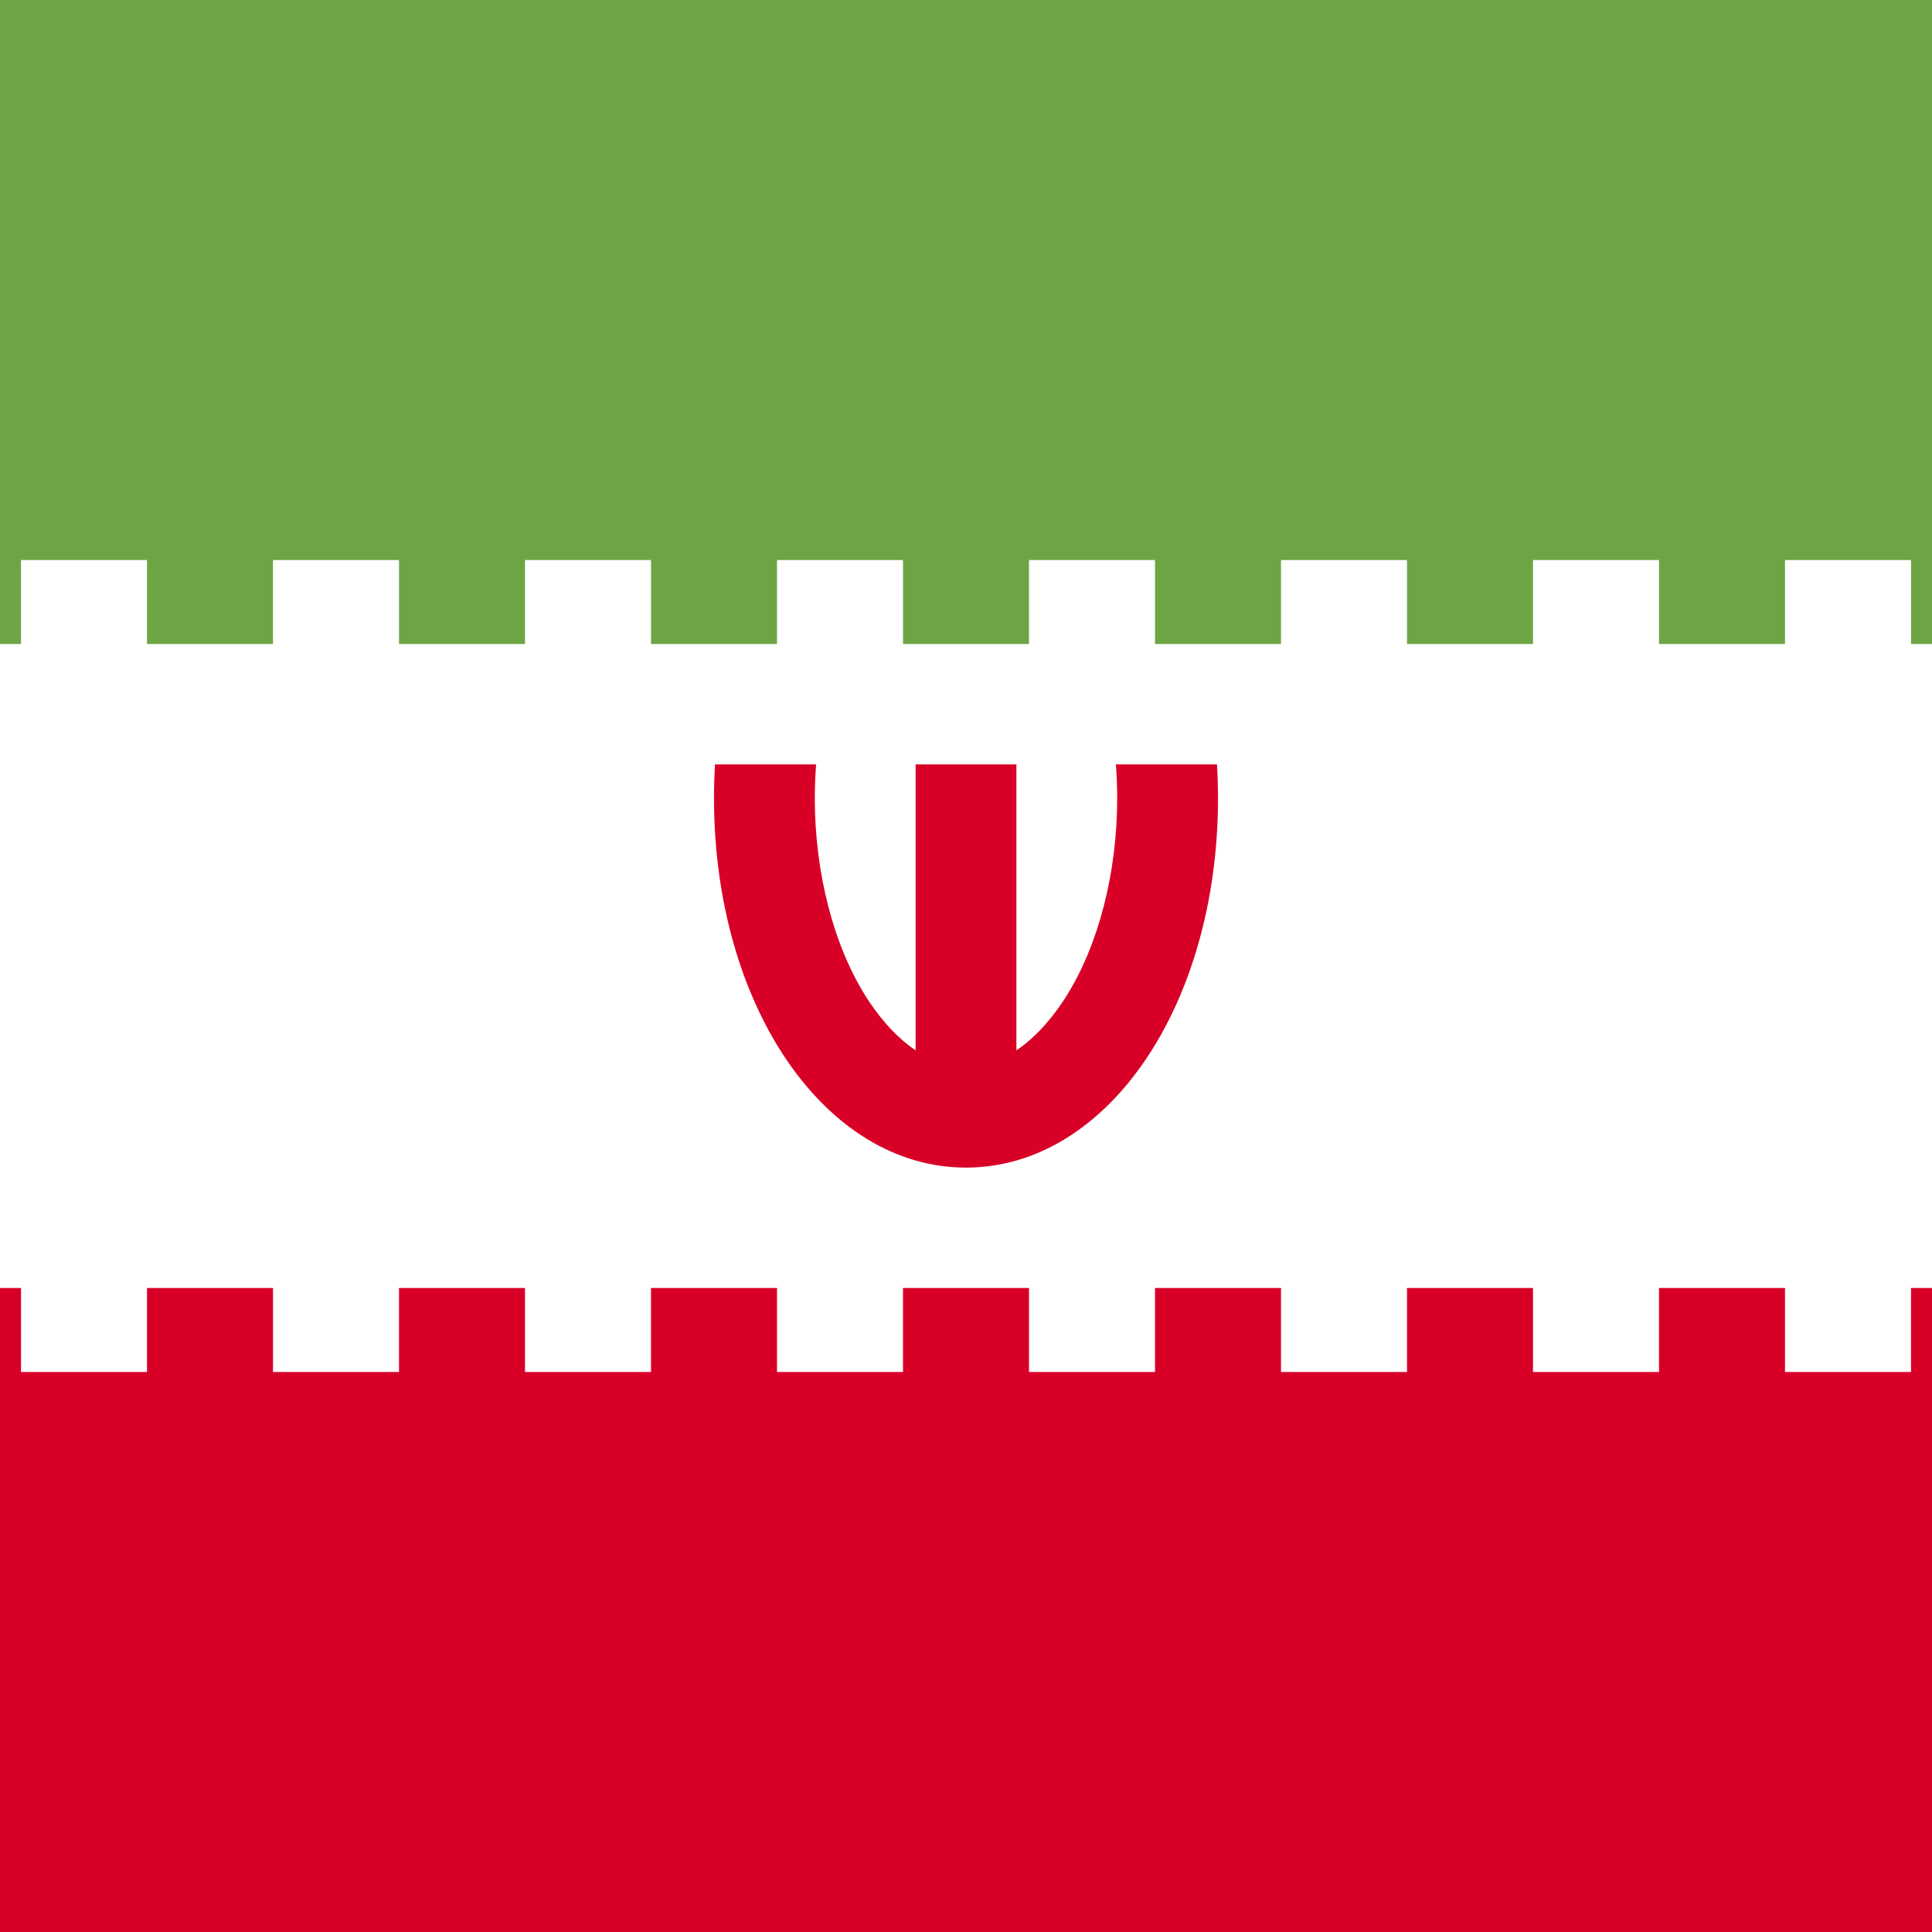
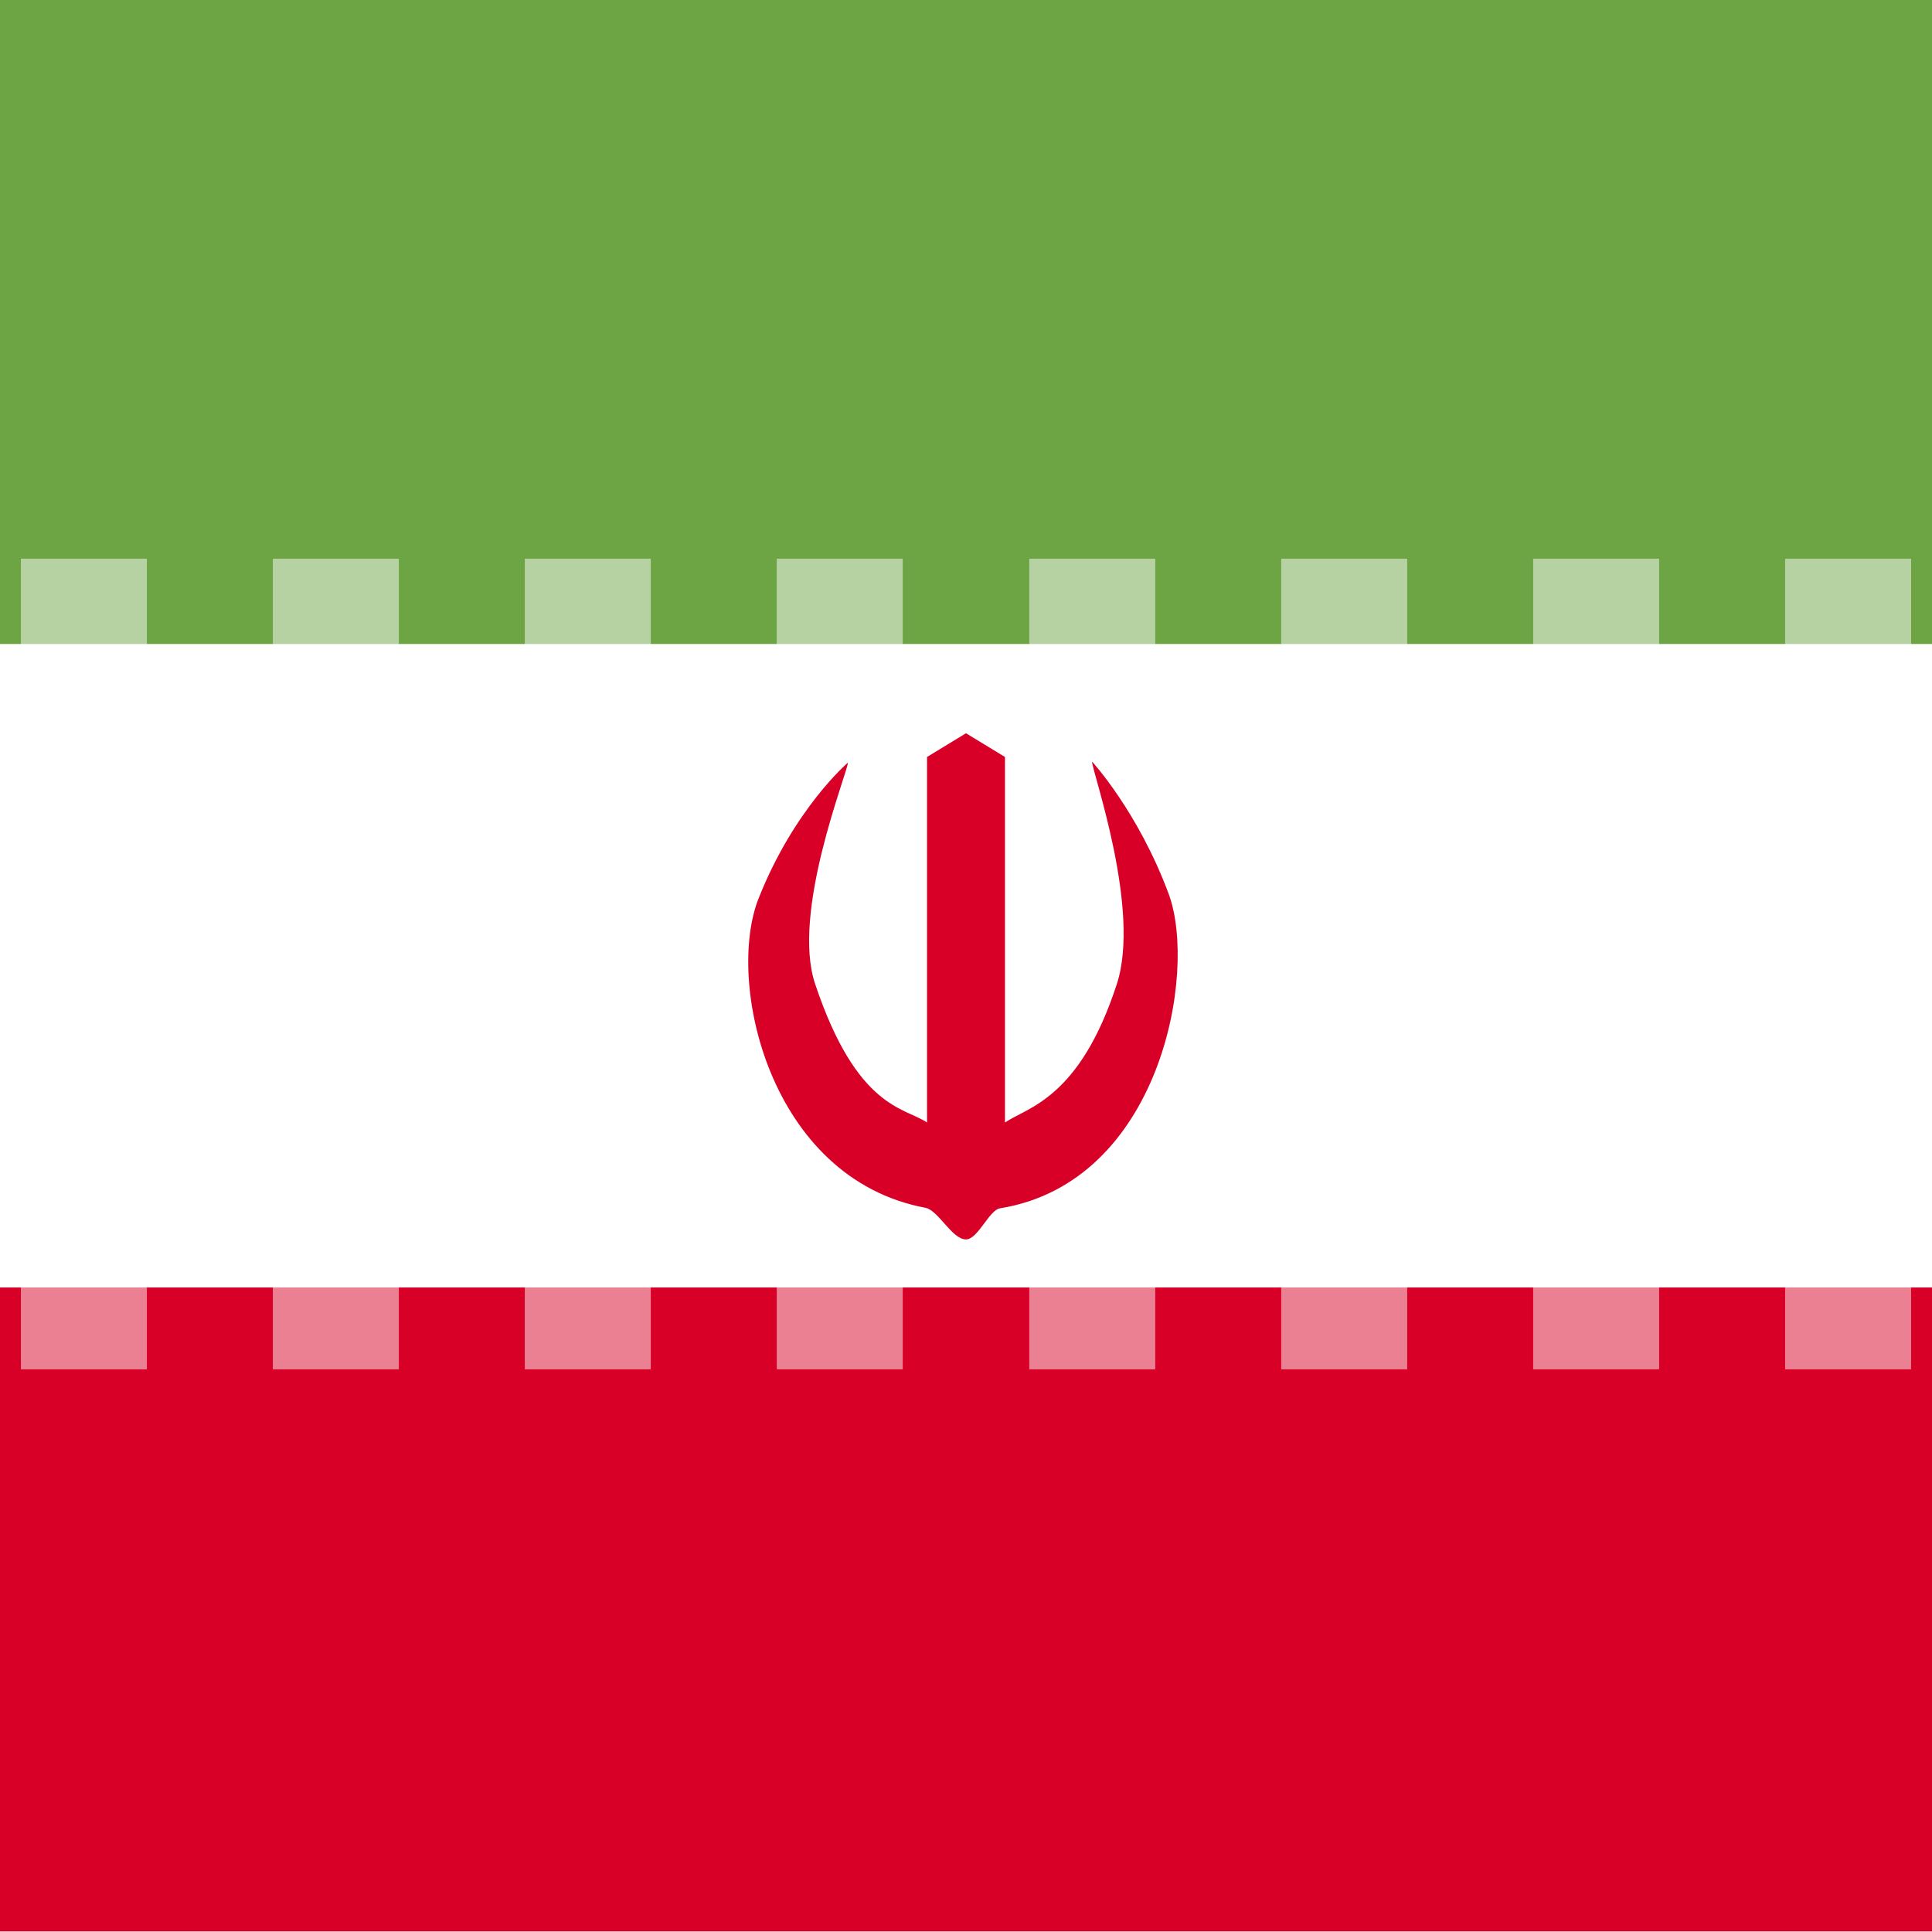
- <svg xmlns="http://www.w3.org/2000/svg" viewBox="85.333 85.333 341.333 341.333">
-   <rect y="85.337" fill="#FFFFFF" width="512" height="341.326" />
-   <rect y="85.337" fill="#6DA544" width="512" height="113.775" />
-   <g>
-     <rect y="312.888" fill="#D80027" width="512" height="113.775" />
-     <path fill="#D80027" d="M300.345,220.383h-17.863c0.148,1.963,0.232,3.944,0.232,5.936c0,13.207-3.301,26.01-9.057,35.122   c-1.775,2.812-4.759,6.78-8.753,9.456v-50.514h-17.809v50.514c-3.994-2.677-6.977-6.646-8.753-9.456   c-5.756-9.113-9.056-21.915-9.056-35.122c0-1.992,0.085-3.974,0.232-5.936h-17.863c-0.115,1.953-0.177,3.932-0.177,5.936   c0.001,36.617,19.557,65.299,44.523,65.299s44.522-28.682,44.522-65.299C300.522,224.315,300.459,222.336,300.345,220.383z" />
+ <svg xmlns="http://www.w3.org/2000/svg" version="1.1" viewBox="85.5 0 342 342">
+   <rect y="0" fill="#FFFFFF" width="512" height="342" />
+   <rect y="0" fill="#6DA544" width="513" height="114" />
+   <g fill="#D80027">
+     <rect y="227.9" width="513" height="114" />
+     <path d="M278.8,134.8c0.1,2,8.7,26.2,4.4,39.4c-6.6,20.3-15.8,21.8-19.8,24.5v-64.7l-6.9-4.2l-6.9,4.2v64.7   c-4-2.7-12.4-2.4-19.8-24.5c-4.3-12.7,5.7-37.3,5.8-39.2c0,0-9.5,8.1-15.8,24c-5.9,14.8,1.9,49.6,29.5,54.8   c2.3,0.4,4.7,5.6,7.2,5.6c2.1,0,4.1-5.2,6-5.5c28.4-4.6,35-41.7,29.9-55.6C287,143.7,278.8,134.8,278.8,134.8z" />
  </g>
-   <g>
-     <rect x="44.522" y="184.275" fill="#FFFFFF" width="22.261" height="24.421" />
-     <rect y="184.275" fill="#FFFFFF" width="22.261" height="24.421" />
-     <rect x="89.043" y="184.275" fill="#FFFFFF" width="22.261" height="24.421" />
-     <rect x="133.565" y="184.275" fill="#FFFFFF" width="22.261" height="24.421" />
-     <rect x="178.087" y="184.275" fill="#FFFFFF" width="22.261" height="24.421" />
-     <rect x="222.609" y="184.275" fill="#FFFFFF" width="22.261" height="24.421" />
-     <rect x="267.13" y="184.275" fill="#FFFFFF" width="22.261" height="24.421" />
-     <rect x="311.652" y="184.275" fill="#FFFFFF" width="22.261" height="24.421" />
-     <rect x="356.174" y="184.275" fill="#FFFFFF" width="22.261" height="24.421" />
-     <rect x="400.696" y="184.275" fill="#FFFFFF" width="22.261" height="24.421" />
-     <rect x="445.217" y="184.275" fill="#FFFFFF" width="22.261" height="24.421" />
-     <rect x="489.739" y="184.275" fill="#FFFFFF" width="22.261" height="24.421" />
-     <rect x="44.522" y="302.191" fill="#FFFFFF" width="22.261" height="25.534" />
-     <rect y="302.191" fill="#FFFFFF" width="22.261" height="25.534" />
-     <rect x="89.043" y="302.191" fill="#FFFFFF" width="22.261" height="25.534" />
-     <rect x="133.565" y="302.191" fill="#FFFFFF" width="22.261" height="25.534" />
-     <rect x="178.087" y="302.191" fill="#FFFFFF" width="22.261" height="25.534" />
-     <rect x="222.609" y="302.191" fill="#FFFFFF" width="22.261" height="25.534" />
-     <rect x="267.13" y="302.191" fill="#FFFFFF" width="22.261" height="25.534" />
-     <rect x="311.652" y="302.191" fill="#FFFFFF" width="22.261" height="25.534" />
-     <rect x="356.174" y="302.191" fill="#FFFFFF" width="22.261" height="25.534" />
-     <rect x="400.696" y="302.191" fill="#FFFFFF" width="22.261" height="25.534" />
-     <rect x="445.217" y="302.191" fill="#FFFFFF" width="22.261" height="25.534" />
-     <rect x="489.739" y="302.191" fill="#FFFFFF" width="22.261" height="25.534" />
+   <g fill="#FFFFFF" opacity="0.5">
+     <rect x="44.6" y="98.9" width="22.3" height="24.4" />
+     <rect y="98.9" width="22.3" height="24.4" />
+     <rect x="89.2" y="98.9" width="22.3" height="24.4" />
+     <rect x="133.8" y="98.9" width="22.3" height="24.4" />
+     <rect x="178.4" y="98.9" width="22.3" height="24.4" />
+     <rect x="223" y="98.9" width="22.3" height="24.4" />
+     <rect x="267.7" y="98.9" width="22.3" height="24.4" />
+     <rect x="312.3" y="98.9" width="22.3" height="24.4" />
+     <rect x="356.9" y="98.9" width="22.3" height="24.4" />
+     <rect x="401.5" y="98.9" width="22.3" height="24.4" />
+     <rect x="446.1" y="98.9" width="22.3" height="24.4" />
+     <rect x="490.7" y="98.9" width="22.3" height="24.4" />
+     <rect x="44.6" y="216.9" width="22.3" height="25.5" />
+     <rect y="216.9" width="22.3" height="25.5" />
+     <rect x="89.2" y="216.9" width="22.3" height="25.5" />
+     <rect x="133.8" y="216.9" width="22.3" height="25.5" />
+     <rect x="178.4" y="216.9" width="22.3" height="25.5" />
+     <rect x="223" y="216.9" width="22.3" height="25.5" />
+     <rect x="267.7" y="216.9" width="22.3" height="25.5" />
+     <rect x="312.3" y="216.9" width="22.3" height="25.5" />
+     <rect x="356.9" y="216.9" width="22.3" height="25.5" />
+     <rect x="401.5" y="216.9" width="22.3" height="25.5" />
+     <rect x="446.1" y="216.9" width="22.3" height="25.5" />
+     <rect x="490.7" y="216.9" width="22.3" height="25.5" />
  </g>
</svg>
